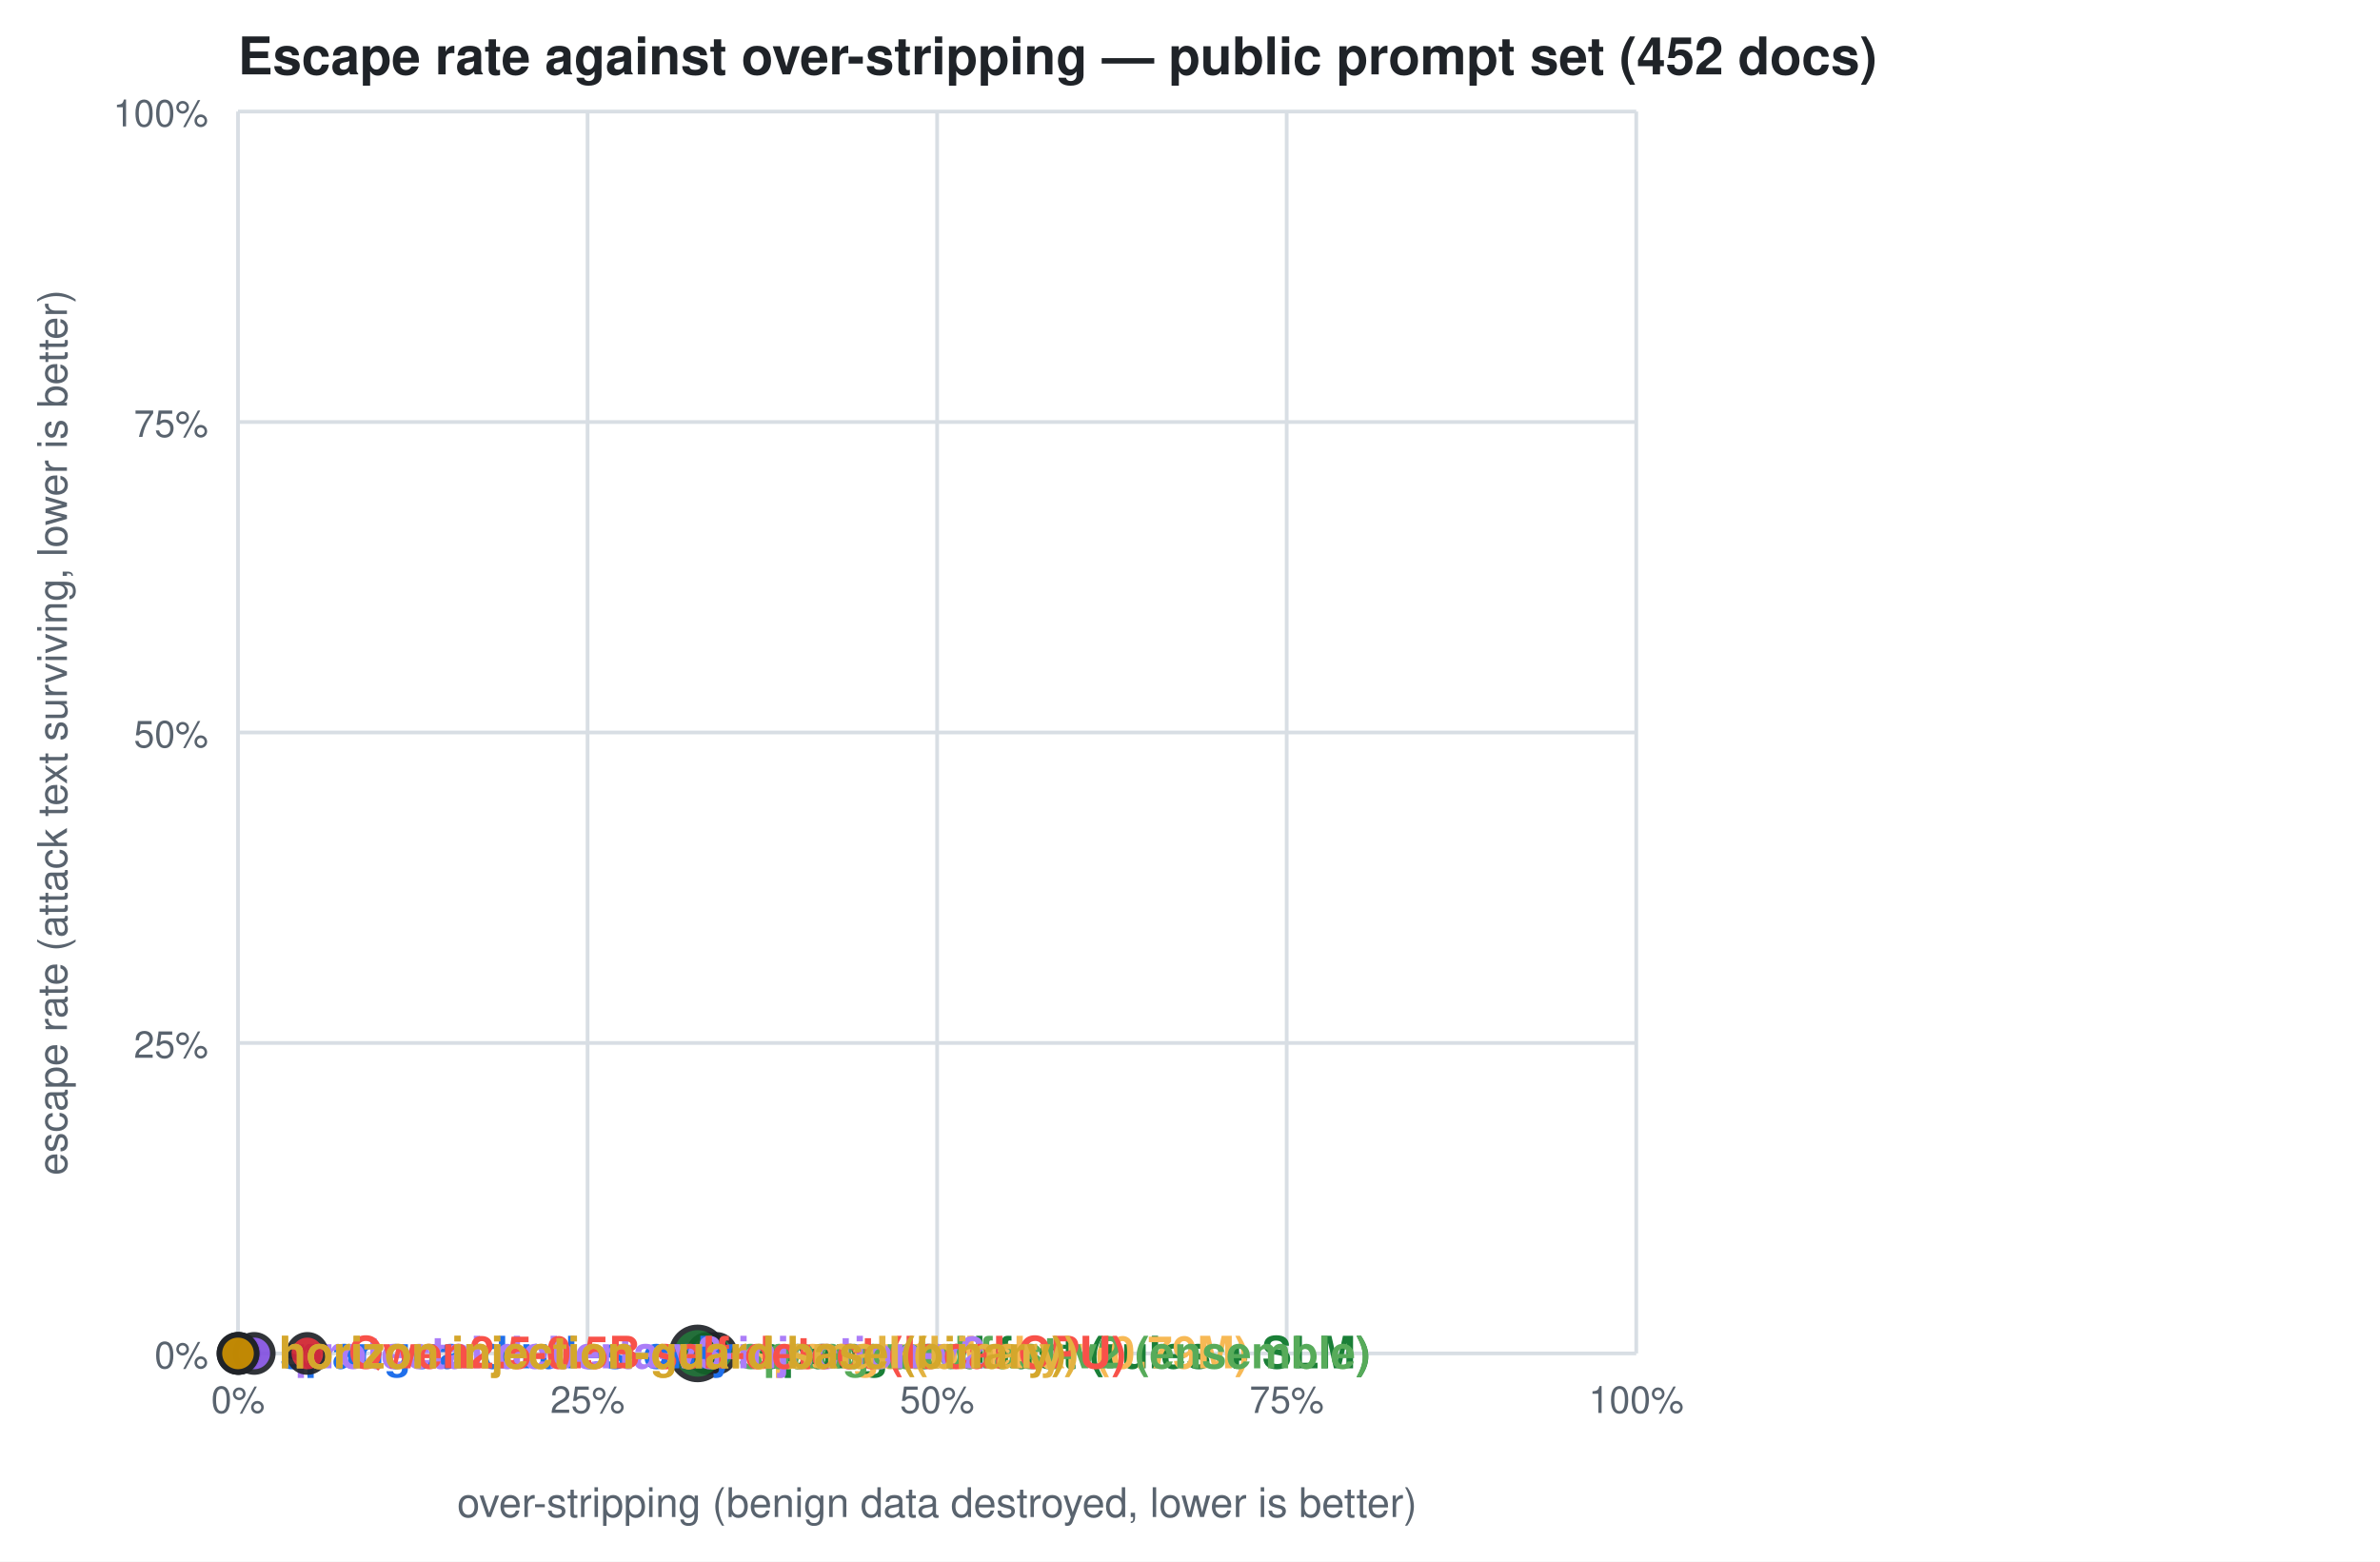
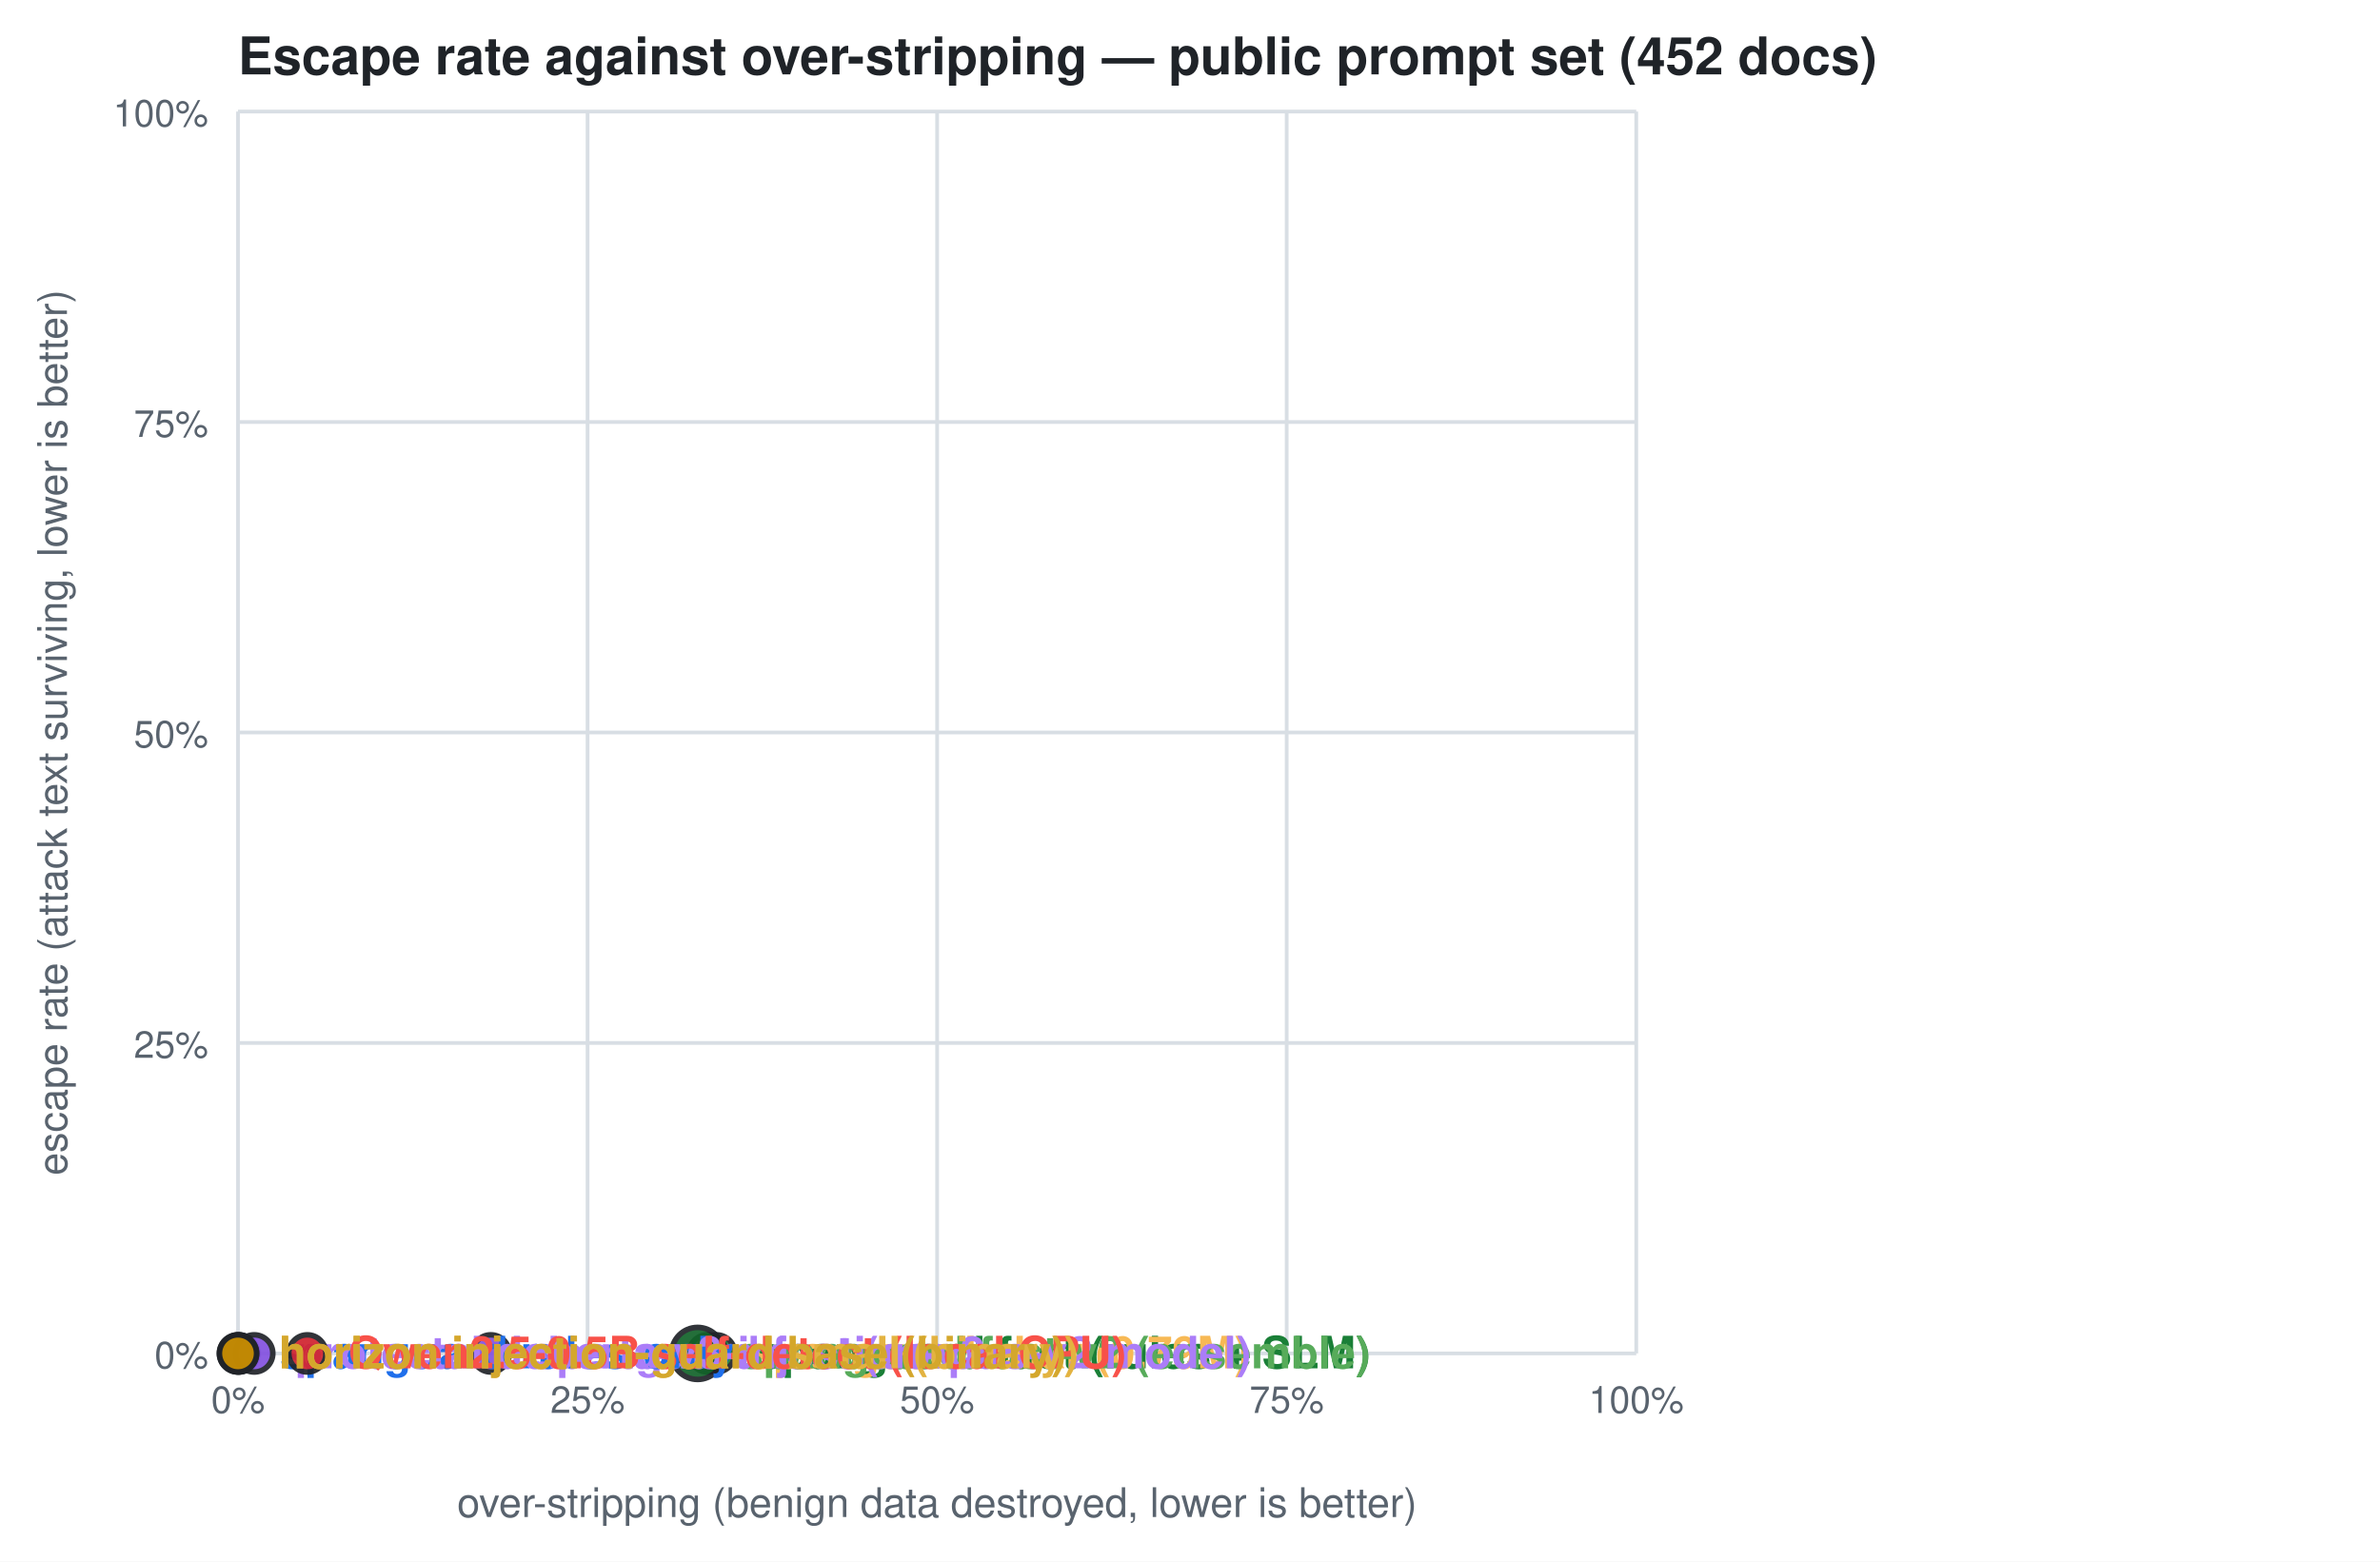
<svg xmlns="http://www.w3.org/2000/svg" width="640" height="420" viewBox="0 0 640 420" font-family="ui-sans-serif,system-ui,'Segoe UI',Helvetica,Arial,sans-serif">
  <rect width="640" height="420" fill="#ffffff" />
  <text x="64" y="20" font-size="14" fill="#1f2328" text-anchor="start" font-weight="600" font-family="ui-sans-serif,system-ui,'Segoe UI',Helvetica,Arial,sans-serif" opacity="1.0">Escape rate against over-stripping — public prompt set (452 docs)</text>
  <text x="252.0" y="408" font-size="11" fill="#59636e" text-anchor="middle" font-weight="normal" font-family="ui-sans-serif,system-ui,'Segoe UI',Helvetica,Arial,sans-serif" opacity="1.0">over-stripping (benign data destroyed, lower is better)</text>
  <g transform="rotate(-90 18 197.0)">
    <text x="18" y="197.0" font-size="11" fill="#59636e" text-anchor="middle" font-weight="normal" font-family="ui-sans-serif,system-ui,'Segoe UI',Helvetica,Arial,sans-serif" opacity="1.0">escape rate (attack text surviving, lower is better)</text>
  </g>
  <line x1="64.0" y1="30" x2="64.0" y2="364" stroke="#d8dee4" stroke-width="1" />
  <text x="64.0" y="380" font-size="10" fill="#59636e" text-anchor="middle" font-weight="normal" font-family="ui-sans-serif,system-ui,'Segoe UI',Helvetica,Arial,sans-serif" opacity="1.0">0%</text>
  <line x1="64" y1="30.0" x2="440" y2="30.0" stroke="#d8dee4" stroke-width="1" />
  <text x="56" y="34.0" font-size="10" fill="#59636e" text-anchor="end" font-weight="normal" font-family="ui-sans-serif,system-ui,'Segoe UI',Helvetica,Arial,sans-serif" opacity="1.0">100%</text>
  <line x1="158.0" y1="30" x2="158.0" y2="364" stroke="#d8dee4" stroke-width="1" />
  <text x="158.0" y="380" font-size="10" fill="#59636e" text-anchor="middle" font-weight="normal" font-family="ui-sans-serif,system-ui,'Segoe UI',Helvetica,Arial,sans-serif" opacity="1.0">25%</text>
  <line x1="64" y1="113.5" x2="440" y2="113.5" stroke="#d8dee4" stroke-width="1" />
  <text x="56" y="117.5" font-size="10" fill="#59636e" text-anchor="end" font-weight="normal" font-family="ui-sans-serif,system-ui,'Segoe UI',Helvetica,Arial,sans-serif" opacity="1.0">75%</text>
  <line x1="252.0" y1="30" x2="252.0" y2="364" stroke="#d8dee4" stroke-width="1" />
  <text x="252.0" y="380" font-size="10" fill="#59636e" text-anchor="middle" font-weight="normal" font-family="ui-sans-serif,system-ui,'Segoe UI',Helvetica,Arial,sans-serif" opacity="1.0">50%</text>
  <line x1="64" y1="197.0" x2="440" y2="197.0" stroke="#d8dee4" stroke-width="1" />
  <text x="56" y="201.0" font-size="10" fill="#59636e" text-anchor="end" font-weight="normal" font-family="ui-sans-serif,system-ui,'Segoe UI',Helvetica,Arial,sans-serif" opacity="1.0">50%</text>
  <line x1="346.0" y1="30" x2="346.0" y2="364" stroke="#d8dee4" stroke-width="1" />
  <text x="346.0" y="380" font-size="10" fill="#59636e" text-anchor="middle" font-weight="normal" font-family="ui-sans-serif,system-ui,'Segoe UI',Helvetica,Arial,sans-serif" opacity="1.0">75%</text>
  <line x1="64" y1="280.5" x2="440" y2="280.5" stroke="#d8dee4" stroke-width="1" />
  <text x="56" y="284.5" font-size="10" fill="#59636e" text-anchor="end" font-weight="normal" font-family="ui-sans-serif,system-ui,'Segoe UI',Helvetica,Arial,sans-serif" opacity="1.0">25%</text>
  <line x1="440.0" y1="30" x2="440.0" y2="364" stroke="#d8dee4" stroke-width="1" />
  <text x="440.0" y="380" font-size="10" fill="#59636e" text-anchor="middle" font-weight="normal" font-family="ui-sans-serif,system-ui,'Segoe UI',Helvetica,Arial,sans-serif" opacity="1.0">100%</text>
  <line x1="64" y1="364.0" x2="440" y2="364.0" stroke="#d8dee4" stroke-width="1" />
  <text x="56" y="368.0" font-size="10" fill="#59636e" text-anchor="end" font-weight="normal" font-family="ui-sans-serif,system-ui,'Segoe UI',Helvetica,Arial,sans-serif" opacity="1.0">0%</text>
  <circle cx="192.63" cy="364.0" r="5" fill="#1a7f37" stroke="#1f2328" stroke-width="1.5" opacity="0.92" />
  <text x="203.63" y="368.0" font-size="12" fill="#1a7f37" text-anchor="start" font-weight="600" font-family="ui-sans-serif,system-ui,'Segoe UI',Helvetica,Arial,sans-serif" opacity="1.0">spanguard fast (rules + SLM)</text>
  <circle cx="190.261" cy="364.0" r="5" fill="#e36209" stroke="#1f2328" stroke-width="1.5" opacity="0.92" />
  <text x="201.261" y="368.0" font-size="12" fill="#f7b955" text-anchor="start" font-weight="600" font-family="ui-sans-serif,system-ui,'Segoe UI',Helvetica,Arial,sans-serif" opacity="1.0">spanguard char (0.79M)</text>
  <circle cx="187.591" cy="364.0" r="7" fill="#116329" stroke="#1f2328" stroke-width="1.5" opacity="0.92" />
  <text x="198.591" y="368.0" font-size="12" fill="#57ab5a" text-anchor="start" font-weight="600" font-family="ui-sans-serif,system-ui,'Segoe UI',Helvetica,Arial,sans-serif" opacity="1.0">spanguard fast-v2 (ensemble)</text>
+   <circle cx="131.981" cy="364.0" r="5" fill="#8250df" stroke="#1f2328" stroke-width="1.5" opacity="0.92" />
+   <text x="142.981" y="368.0" font-size="12" fill="#ab7df8" text-anchor="start" font-weight="600" font-family="ui-sans-serif,system-ui,'Segoe UI',Helvetica,Arial,sans-serif" opacity="1.0">spanguard fast (corpus-v2 model)</text>
  <circle cx="64.301" cy="364.0" r="5" fill="#1f6feb" stroke="#1f2328" stroke-width="1.5" opacity="0.92" />
  <text x="75.301" y="368.0" font-size="12" fill="#1f6feb" text-anchor="start" font-weight="600" font-family="ui-sans-serif,system-ui,'Segoe UI',Helvetica,Arial,sans-serif" opacity="1.0">spanguard rules-only</text>
  <circle cx="68.362" cy="364.0" r="5" fill="#8250df" stroke="#1f2328" stroke-width="1.5" opacity="0.92" />
  <text x="79.362" y="368.0" font-size="12" fill="#ab7df8" text-anchor="start" font-weight="600" font-family="ui-sans-serif,system-ui,'Segoe UI',Helvetica,Arial,sans-serif" opacity="1.0">protectai deberta-v3-injection-v2</text>
  <circle cx="82.65" cy="364.0" r="5" fill="#cf222e" stroke="#1f2328" stroke-width="1.5" opacity="0.92" />
  <text x="93.65" y="368.0" font-size="12" fill="#f85149" text-anchor="start" font-weight="600" font-family="ui-sans-serif,system-ui,'Segoe UI',Helvetica,Arial,sans-serif" opacity="1.0">Qwen2.5-0.5B self-detect (local CPU)</text>
  <circle cx="64.0" cy="364.0" r="5" fill="#d29922" stroke="#1f2328" stroke-width="1.5" opacity="0.92" />
  <text x="75.0" y="368.0" font-size="12" fill="#e3b341" text-anchor="start" font-weight="600" font-family="ui-sans-serif,system-ui,'Segoe UI',Helvetica,Arial,sans-serif" opacity="1.0">horizon injection-guard small (binary)</text>
  <circle cx="64.0" cy="364.0" r="5" fill="#bf8700" stroke="#1f2328" stroke-width="1.5" opacity="0.92" />
  <text x="75.0" y="368.0" font-size="12" fill="#d4a72c" text-anchor="start" font-weight="600" font-family="ui-sans-serif,system-ui,'Segoe UI',Helvetica,Arial,sans-serif" opacity="1.0">horizon injection-guard base (binary)</text>
</svg>
